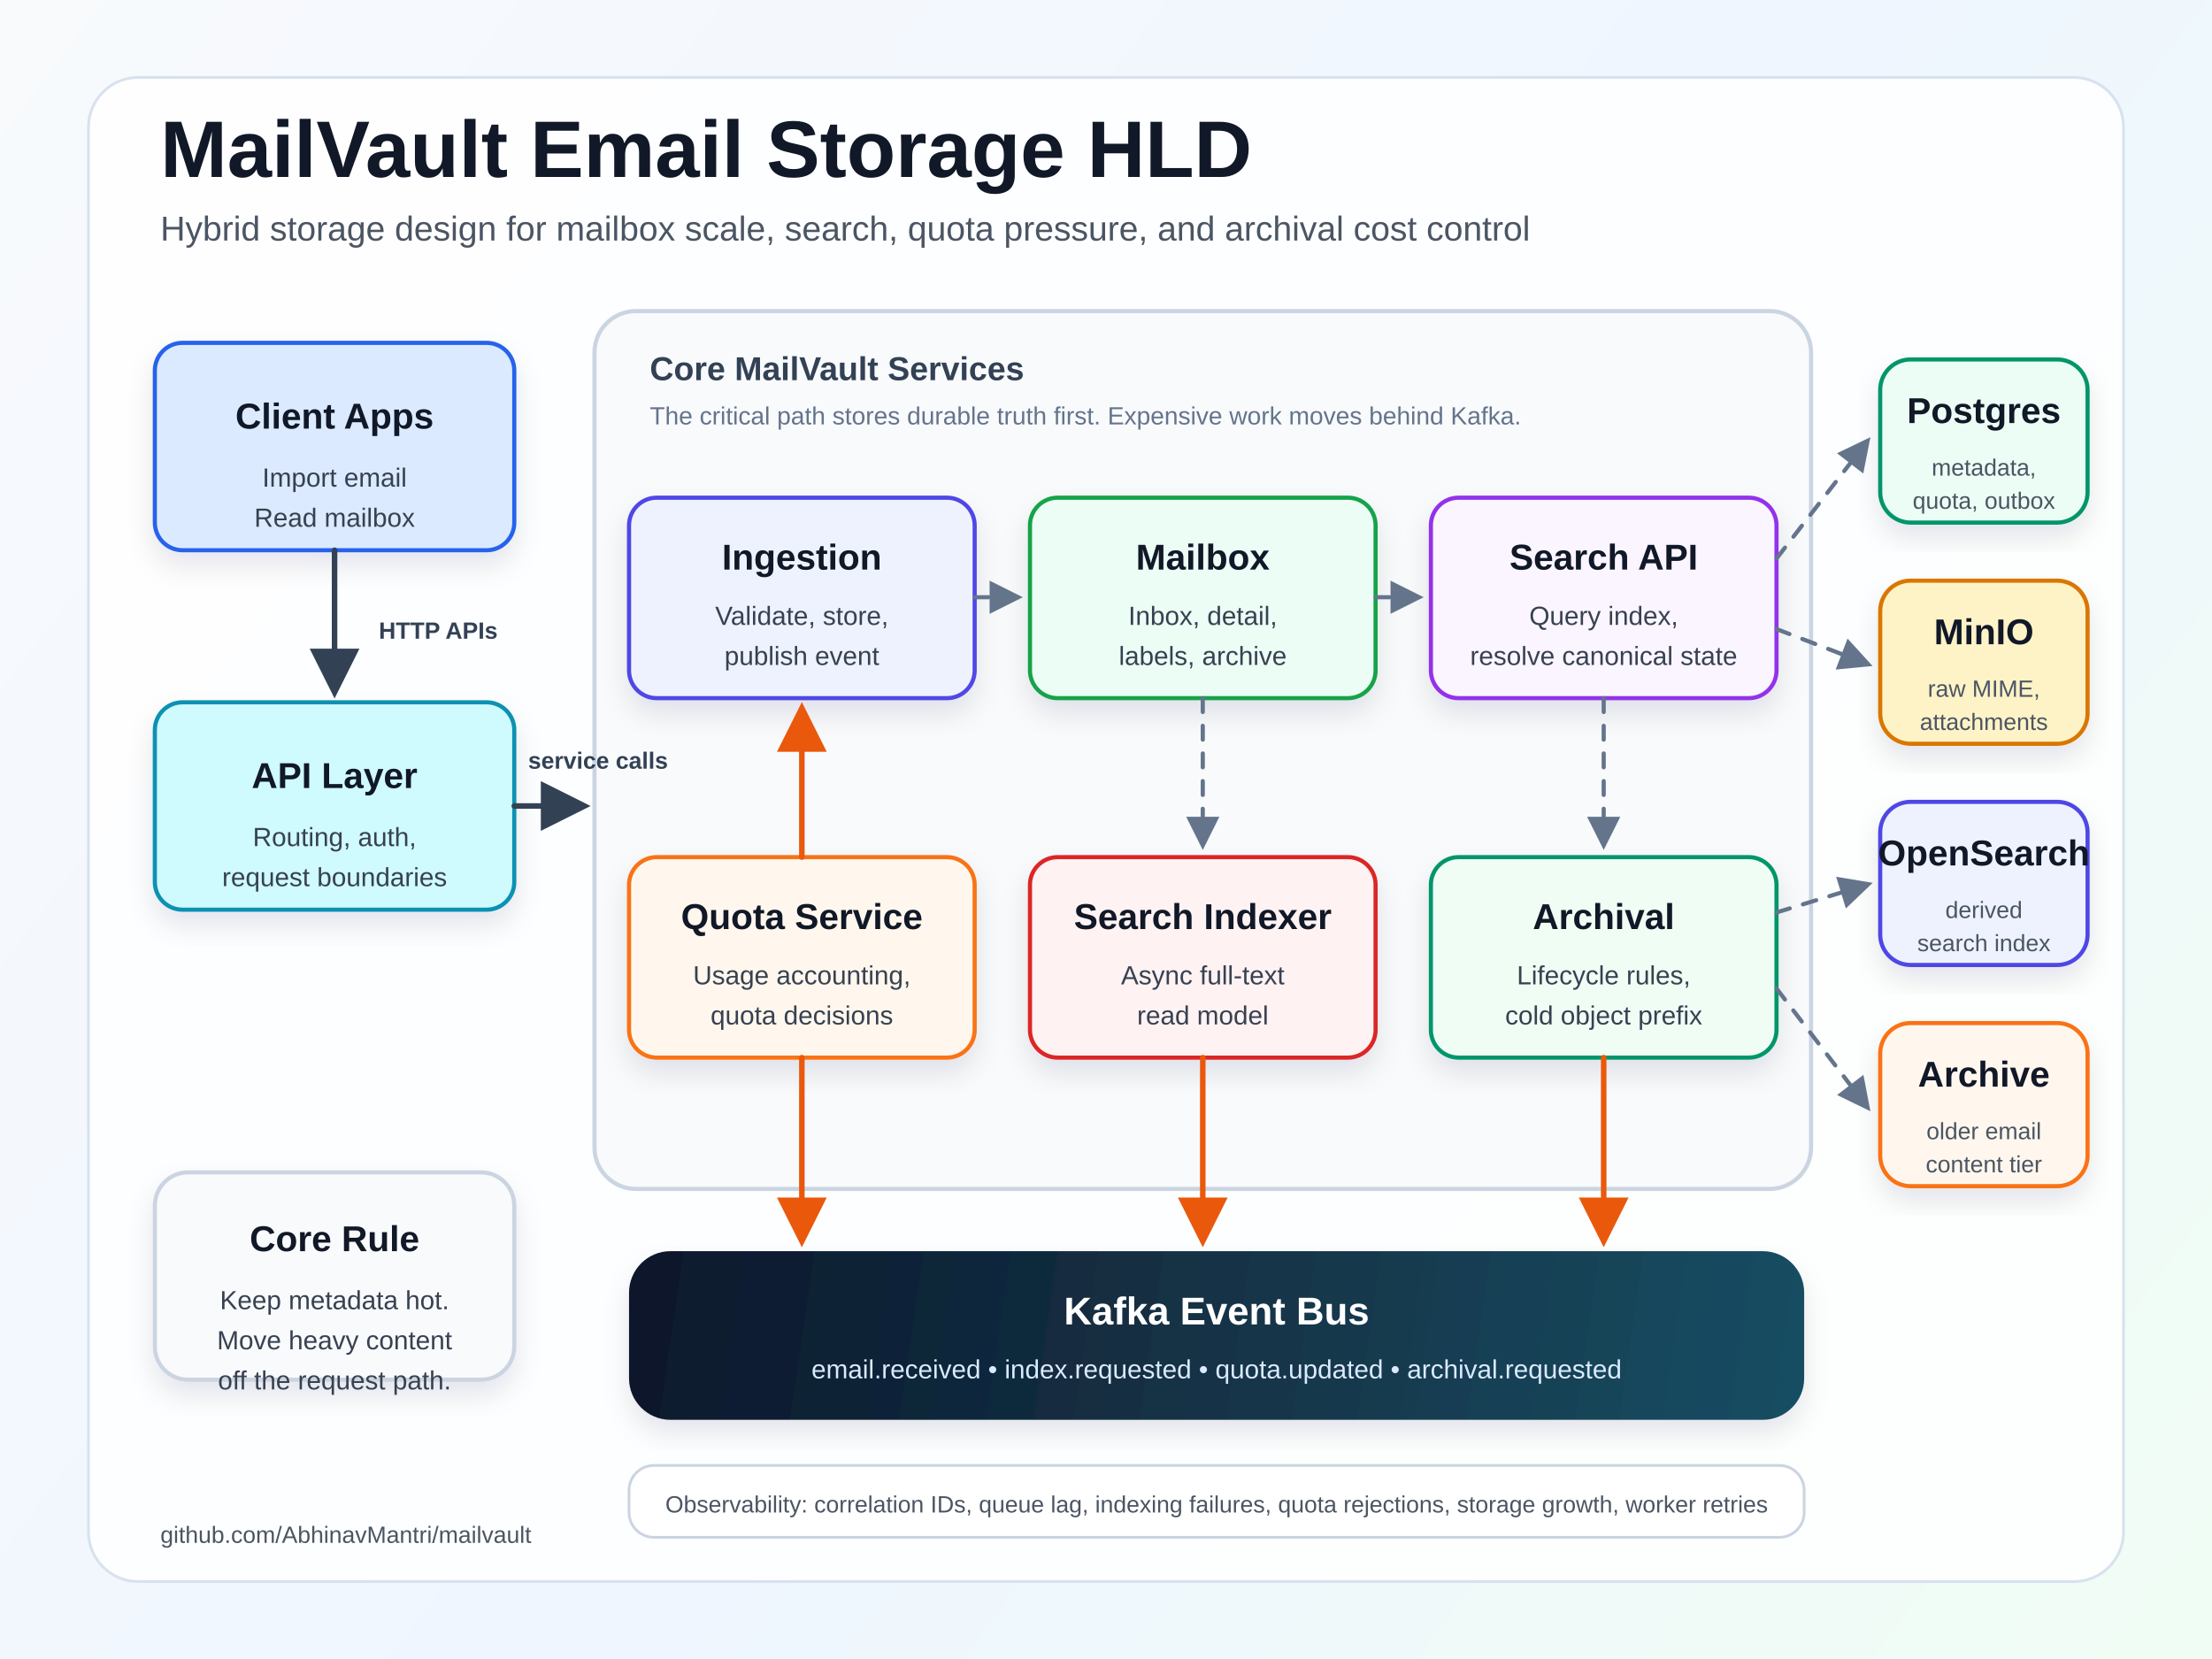
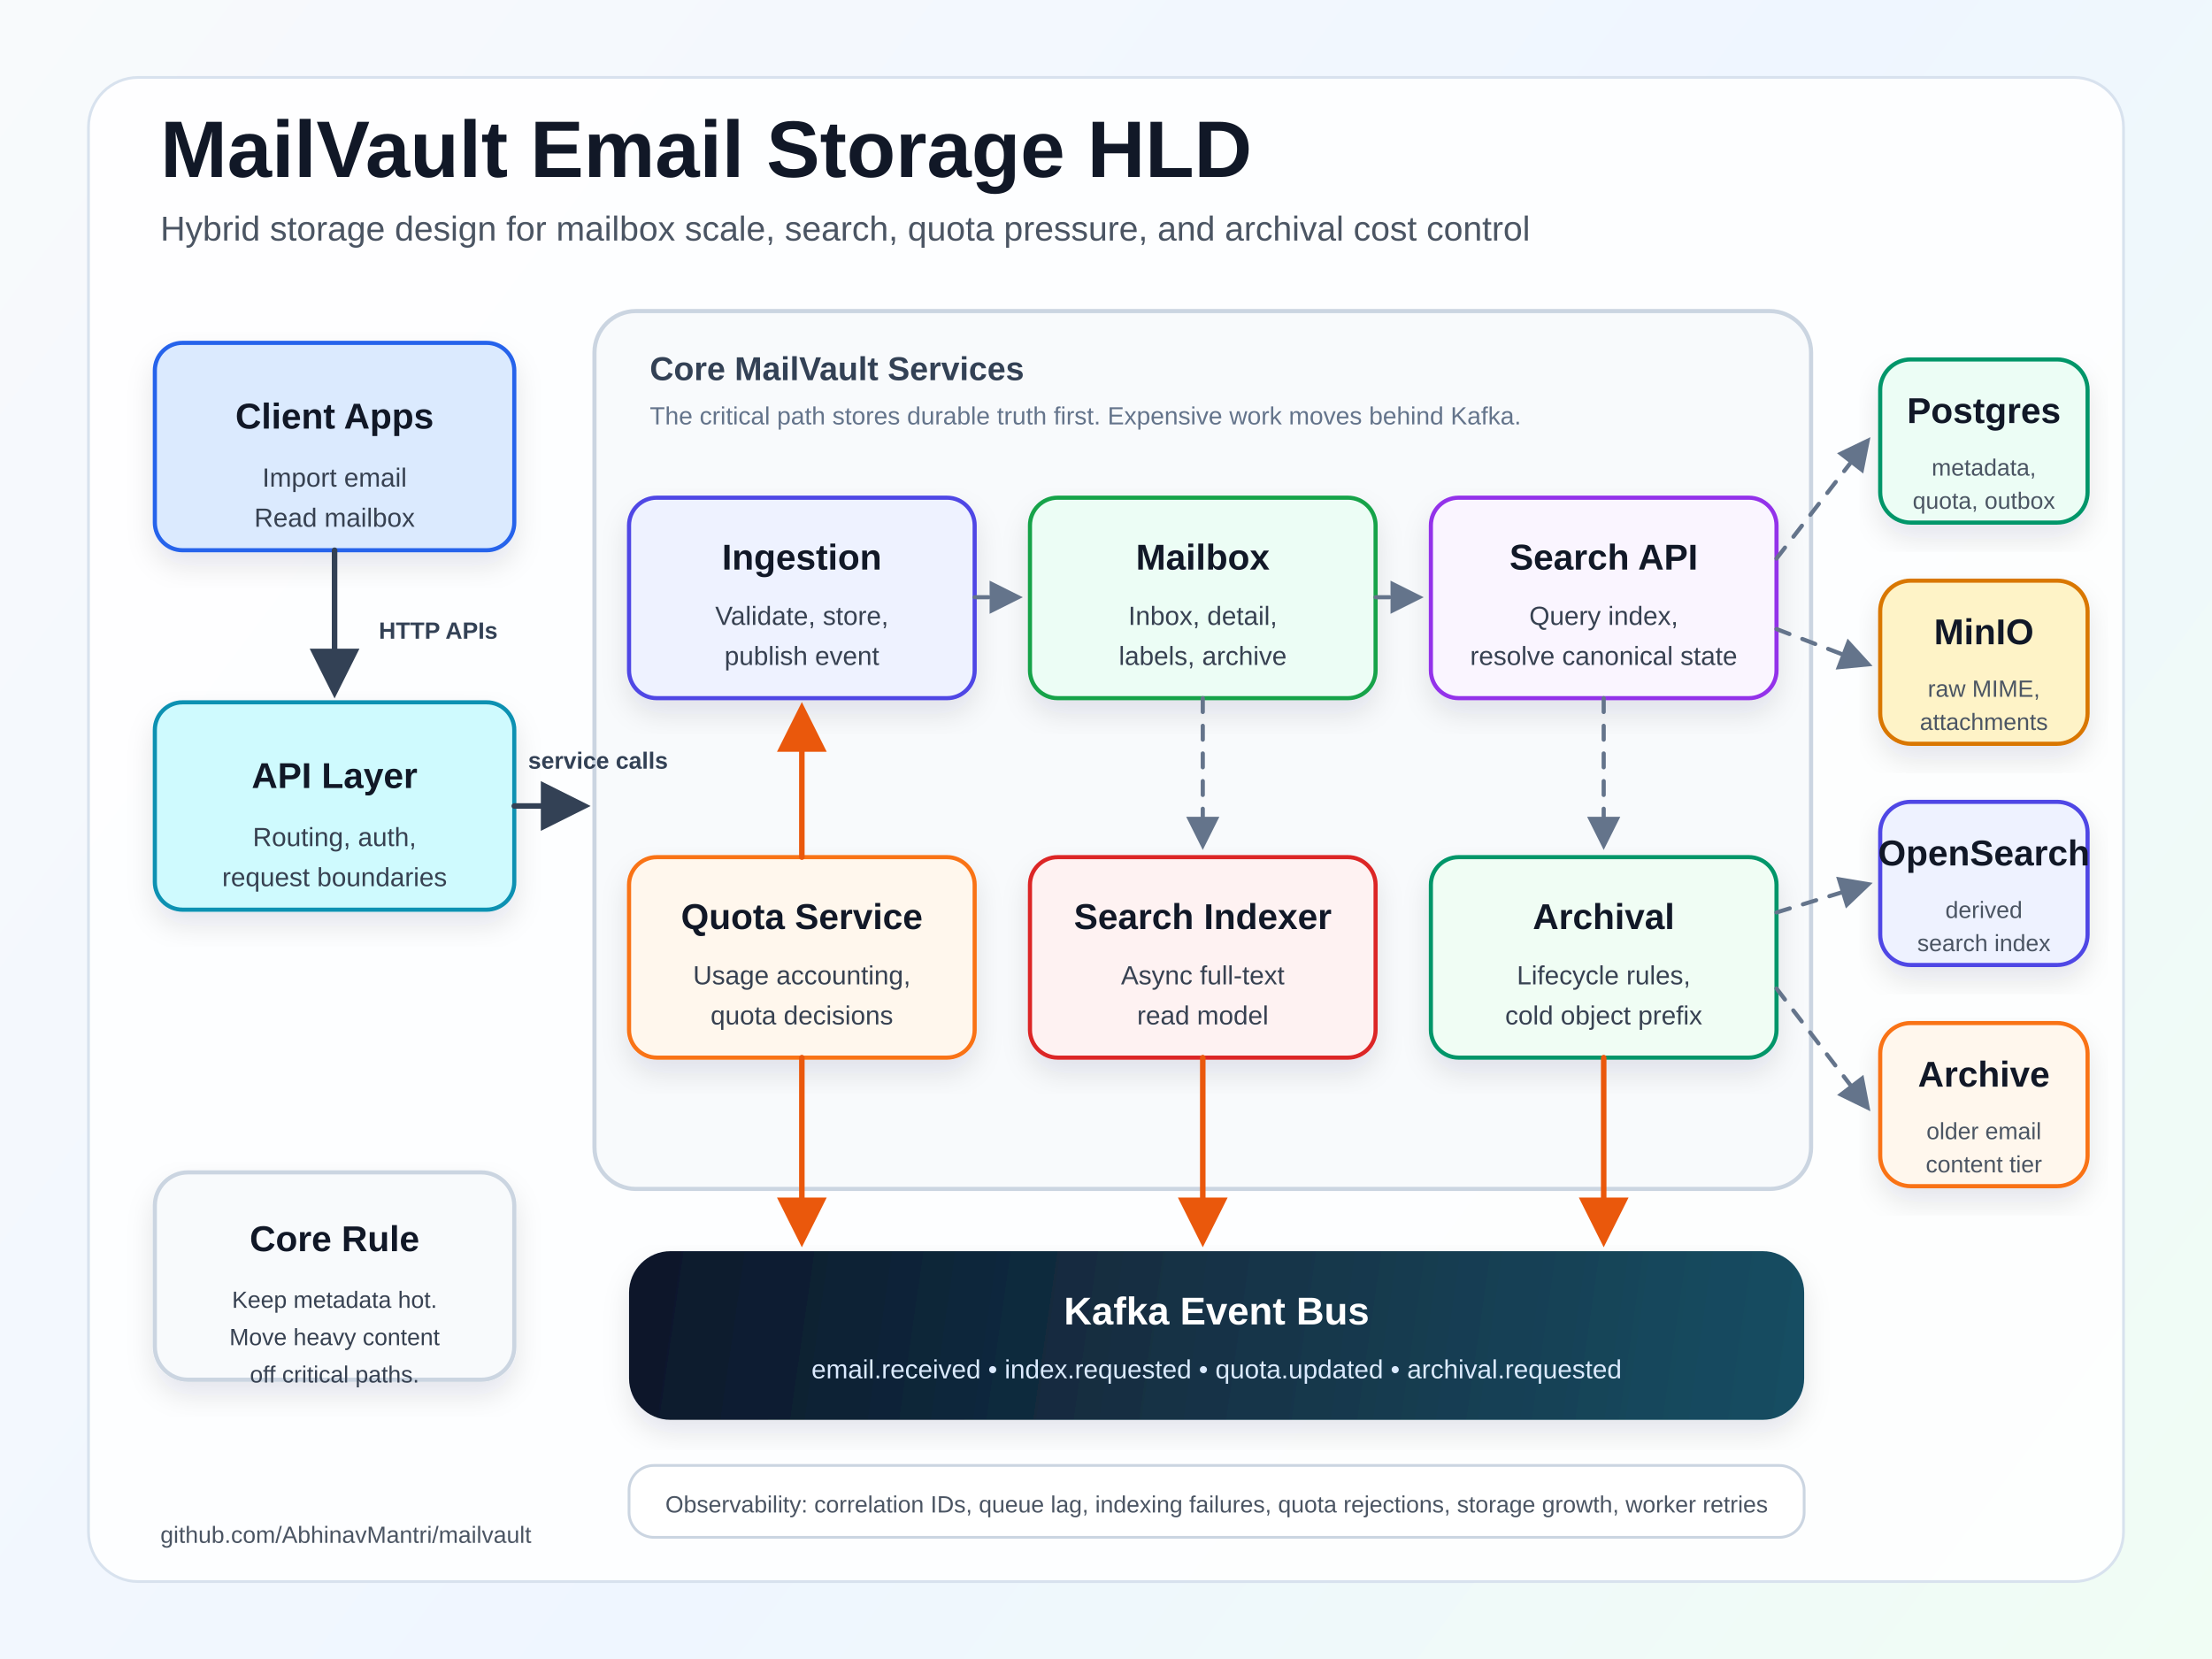
<svg xmlns="http://www.w3.org/2000/svg" width="1600" height="1200" viewBox="0 0 1600 1200" fill="none" role="img" aria-labelledby="title desc">
  <defs>
    <style>
      .title { font: 700 58px Arial, Helvetica, sans-serif; fill: #111827; }
      .subtitle { font: 400 25px Arial, Helvetica, sans-serif; fill: #4b5563; }
      .group-title { font: 700 24px Arial, Helvetica, sans-serif; fill: #334155; }
      .group-note { font: 400 18px Arial, Helvetica, sans-serif; fill: #64748b; }
      .box-title { font: 700 26px Arial, Helvetica, sans-serif; fill: #111827; }
      .box-body { font: 400 19px Arial, Helvetica, sans-serif; fill: #374151; }
+       .callout-body { font: 400 17px Arial, Helvetica, sans-serif; fill: #374151; }
      .small { font: 400 17px Arial, Helvetica, sans-serif; fill: #4b5563; }
      .label { font: 700 17px Arial, Helvetica, sans-serif; fill: #334155; }
      .white-title { font: 700 28px Arial, Helvetica, sans-serif; fill: #ffffff; }
      .white-small { font: 400 19px Arial, Helvetica, sans-serif; fill: #dbeafe; }
      .arrow { stroke: #334155; stroke-width: 4; stroke-linecap: round; stroke-linejoin: round; }
      .soft-arrow { stroke: #64748b; stroke-width: 3; stroke-linecap: round; stroke-linejoin: round; stroke-dasharray: 10 10; }
      .event-arrow { stroke: #ea580c; stroke-width: 4; stroke-linecap: round; stroke-linejoin: round; }
      .box { stroke-width: 3; rx: 20; }
    </style>
    <marker id="arrow" viewBox="0 0 10 10" refX="8" refY="5" markerWidth="9" markerHeight="9" orient="auto">
      <path d="M0 0 L10 5 L0 10 z" fill="#334155" />
    </marker>
    <marker id="softArrow" viewBox="0 0 10 10" refX="8" refY="5" markerWidth="8" markerHeight="8" orient="auto">
      <path d="M0 0 L10 5 L0 10 z" fill="#64748b" />
    </marker>
    <marker id="eventArrow" viewBox="0 0 10 10" refX="8" refY="5" markerWidth="9" markerHeight="9" orient="auto">
      <path d="M0 0 L10 5 L0 10 z" fill="#ea580c" />
    </marker>
    <linearGradient id="pageBg" x1="0" y1="0" x2="1600" y2="1200" gradientUnits="userSpaceOnUse">
      <stop stop-color="#f8fafc" />
      <stop offset="0.54" stop-color="#eff6ff" />
      <stop offset="1" stop-color="#f0fdf4" />
    </linearGradient>
    <linearGradient id="kafkaBg" x1="455" y1="905" x2="1305" y2="1028" gradientUnits="userSpaceOnUse">
      <stop stop-color="#0f172a" />
      <stop offset="1" stop-color="#164e63" />
    </linearGradient>
    <filter id="shadow" x="-10%" y="-12%" width="120%" height="130%">
      <feDropShadow dx="0" dy="10" stdDeviation="10" flood-color="#0f172a" flood-opacity="0.10" />
    </filter>
  </defs>
  <rect width="1600" height="1200" fill="url(#pageBg)" />
  <rect x="64" y="56" width="1472" height="1088" rx="36" fill="#ffffff" fill-opacity="0.86" stroke="#d8e2ee" stroke-width="2" />
  <text x="116" y="128" class="title">MailVault Email Storage HLD</text>
  <text x="116" y="174" class="subtitle">Hybrid storage design for mailbox scale, search, quota pressure, and archival cost control</text>
  <rect x="112" y="248" width="260" height="150" class="box" fill="#dbeafe" stroke="#2563eb" filter="url(#shadow)" />
  <text x="242" y="310" text-anchor="middle" class="box-title">Client Apps</text>
  <text x="242" y="352" text-anchor="middle" class="box-body">Import email</text>
  <text x="242" y="381" text-anchor="middle" class="box-body">Read mailbox</text>
  <path class="arrow" d="M242 398 L242 498" marker-end="url(#arrow)" />
  <text x="274" y="462" class="label">HTTP APIs</text>
  <rect x="112" y="508" width="260" height="150" class="box" fill="#cffafe" stroke="#0891b2" filter="url(#shadow)" />
  <text x="242" y="570" text-anchor="middle" class="box-title">API Layer</text>
  <text x="242" y="612" text-anchor="middle" class="box-body">Routing, auth,</text>
  <text x="242" y="641" text-anchor="middle" class="box-body">request boundaries</text>
  <rect x="430" y="225" width="880" height="635" rx="30" fill="#f8fafc" stroke="#cbd5e1" stroke-width="3" />
  <text x="470" y="275" class="group-title">Core MailVault Services</text>
  <text x="470" y="307" class="group-note">The critical path stores durable truth first. Expensive work moves behind Kafka.</text>
  <path class="arrow" d="M372 583 L420 583" marker-end="url(#arrow)" />
  <text x="382" y="556" class="label">service calls</text>
  <rect x="455" y="360" width="250" height="145" class="box" fill="#eef2ff" stroke="#4f46e5" filter="url(#shadow)" />
  <text x="580" y="412" text-anchor="middle" class="box-title">Ingestion</text>
  <text x="580" y="452" text-anchor="middle" class="box-body">Validate, store,</text>
  <text x="580" y="481" text-anchor="middle" class="box-body">publish event</text>
  <rect x="745" y="360" width="250" height="145" class="box" fill="#ecfdf5" stroke="#16a34a" filter="url(#shadow)" />
  <text x="870" y="412" text-anchor="middle" class="box-title">Mailbox</text>
  <text x="870" y="452" text-anchor="middle" class="box-body">Inbox, detail,</text>
  <text x="870" y="481" text-anchor="middle" class="box-body">labels, archive</text>
  <rect x="1035" y="360" width="250" height="145" class="box" fill="#faf5ff" stroke="#9333ea" filter="url(#shadow)" />
  <text x="1160" y="412" text-anchor="middle" class="box-title">Search API</text>
  <text x="1160" y="452" text-anchor="middle" class="box-body">Query index,</text>
  <text x="1160" y="481" text-anchor="middle" class="box-body">resolve canonical state</text>
  <rect x="455" y="620" width="250" height="145" class="box" fill="#fff7ed" stroke="#f97316" filter="url(#shadow)" />
  <text x="580" y="672" text-anchor="middle" class="box-title">Quota Service</text>
  <text x="580" y="712" text-anchor="middle" class="box-body">Usage accounting,</text>
  <text x="580" y="741" text-anchor="middle" class="box-body">quota decisions</text>
  <rect x="745" y="620" width="250" height="145" class="box" fill="#fef2f2" stroke="#dc2626" filter="url(#shadow)" />
  <text x="870" y="672" text-anchor="middle" class="box-title">Search Indexer</text>
  <text x="870" y="712" text-anchor="middle" class="box-body">Async full-text</text>
  <text x="870" y="741" text-anchor="middle" class="box-body">read model</text>
  <rect x="1035" y="620" width="250" height="145" class="box" fill="#f0fdf4" stroke="#059669" filter="url(#shadow)" />
  <text x="1160" y="672" text-anchor="middle" class="box-title">Archival</text>
  <text x="1160" y="712" text-anchor="middle" class="box-body">Lifecycle rules,</text>
  <text x="1160" y="741" text-anchor="middle" class="box-body">cold object prefix</text>
  <rect x="1360" y="260" width="150" height="118" rx="22" fill="#ecfdf5" stroke="#059669" stroke-width="3" filter="url(#shadow)" />
  <text x="1435" y="306" text-anchor="middle" class="box-title">Postgres</text>
  <text x="1435" y="344" text-anchor="middle" class="small">metadata,</text>
  <text x="1435" y="368" text-anchor="middle" class="small">quota, outbox</text>
  <rect x="1360" y="420" width="150" height="118" rx="22" fill="#fef3c7" stroke="#d97706" stroke-width="3" filter="url(#shadow)" />
  <text x="1435" y="466" text-anchor="middle" class="box-title">MinIO</text>
  <text x="1435" y="504" text-anchor="middle" class="small">raw MIME,</text>
  <text x="1435" y="528" text-anchor="middle" class="small">attachments</text>
  <rect x="1360" y="580" width="150" height="118" rx="22" fill="#eef2ff" stroke="#4f46e5" stroke-width="3" filter="url(#shadow)" />
  <text x="1435" y="626" text-anchor="middle" class="box-title">OpenSearch</text>
  <text x="1435" y="664" text-anchor="middle" class="small">derived</text>
  <text x="1435" y="688" text-anchor="middle" class="small">search index</text>
  <rect x="1360" y="740" width="150" height="118" rx="22" fill="#fff7ed" stroke="#f97316" stroke-width="3" filter="url(#shadow)" />
  <text x="1435" y="786" text-anchor="middle" class="box-title">Archive</text>
  <text x="1435" y="824" text-anchor="middle" class="small">older email</text>
  <text x="1435" y="848" text-anchor="middle" class="small">content tier</text>
  <path class="soft-arrow" d="M705 432 L735 432" marker-end="url(#softArrow)" />
  <path class="soft-arrow" d="M995 432 L1025 432" marker-end="url(#softArrow)" />
  <path class="soft-arrow" d="M870 505 L870 610" marker-end="url(#softArrow)" />
  <path class="soft-arrow" d="M1160 505 L1160 610" marker-end="url(#softArrow)" />
  <path class="soft-arrow" d="M1285 404 L1350 320" marker-end="url(#softArrow)" />
  <path class="soft-arrow" d="M1285 455 L1350 480" marker-end="url(#softArrow)" />
  <path class="soft-arrow" d="M1285 660 L1350 640" marker-end="url(#softArrow)" />
  <path class="soft-arrow" d="M1285 715 L1350 800" marker-end="url(#softArrow)" />
  <rect x="455" y="905" width="850" height="122" rx="30" fill="url(#kafkaBg)" filter="url(#shadow)" />
  <text x="880" y="958" text-anchor="middle" class="white-title">Kafka Event Bus</text>
  <text x="880" y="997" text-anchor="middle" class="white-small">email.received • index.requested • quota.updated • archival.requested</text>
  <path class="event-arrow" d="M580 765 L580 895" marker-end="url(#eventArrow)" />
  <path class="event-arrow" d="M870 765 L870 895" marker-end="url(#eventArrow)" />
  <path class="event-arrow" d="M1160 765 L1160 895" marker-end="url(#eventArrow)" />
  <path class="event-arrow" d="M580 620 C580 575 580 550 580 515" marker-end="url(#eventArrow)" />
  <rect x="112" y="848" width="260" height="150" rx="24" fill="#f8fafc" stroke="#cbd5e1" stroke-width="3" filter="url(#shadow)" />
  <text x="242" y="905" text-anchor="middle" class="box-title">Core Rule</text>
-   <text x="242" y="947" text-anchor="middle" class="box-body">Keep metadata hot.</text>
-   <text x="242" y="976" text-anchor="middle" class="box-body">Move heavy content</text>
-   <text x="242" y="1005" text-anchor="middle" class="box-body">off the request path.</text>
+   <text x="242" y="946" text-anchor="middle" class="callout-body">Keep metadata hot.</text>
+   <text x="242" y="973" text-anchor="middle" class="callout-body">Move heavy content</text>
+   <text x="242" y="1000" text-anchor="middle" class="callout-body">off critical paths.</text>
  <rect x="455" y="1060" width="850" height="52" rx="18" fill="#ffffff" stroke="#cbd5e1" stroke-width="2" />
  <text x="880" y="1094" text-anchor="middle" class="small">Observability: correlation IDs, queue lag, indexing failures, quota rejections, storage growth, worker retries</text>
  <text x="116" y="1116" class="small">github.com/AbhinavMantri/mailvault</text>
</svg>
